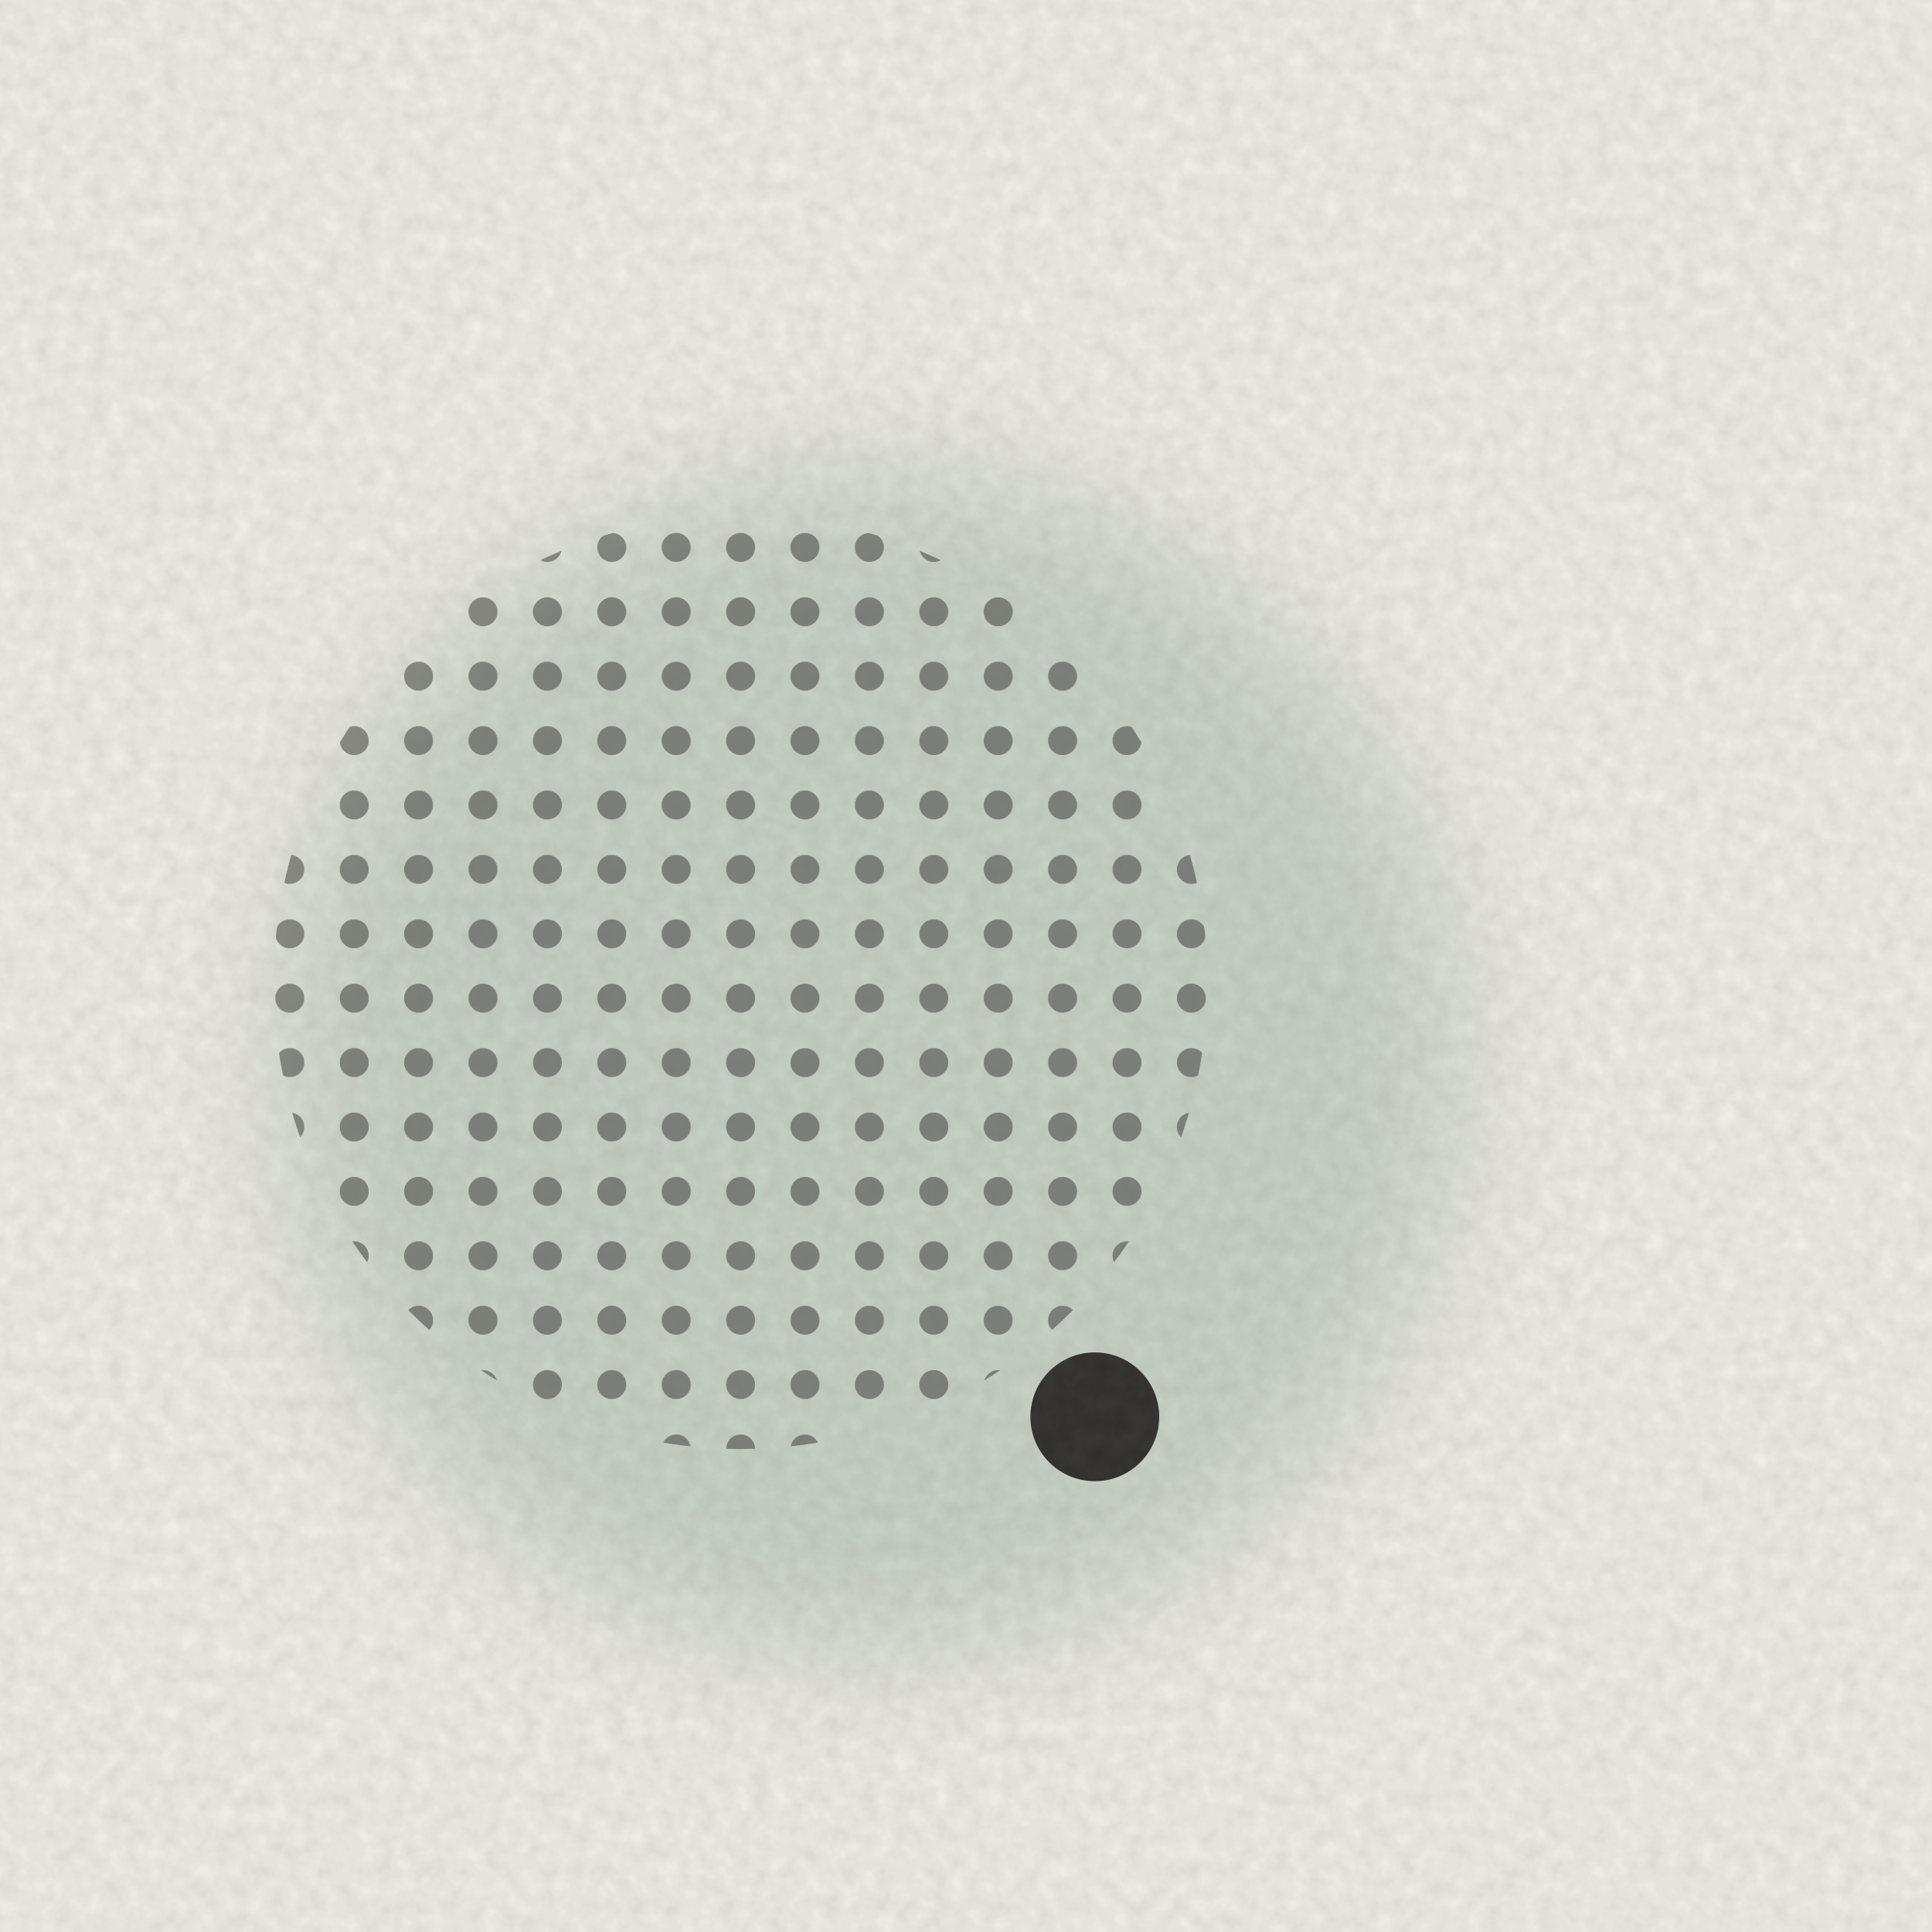
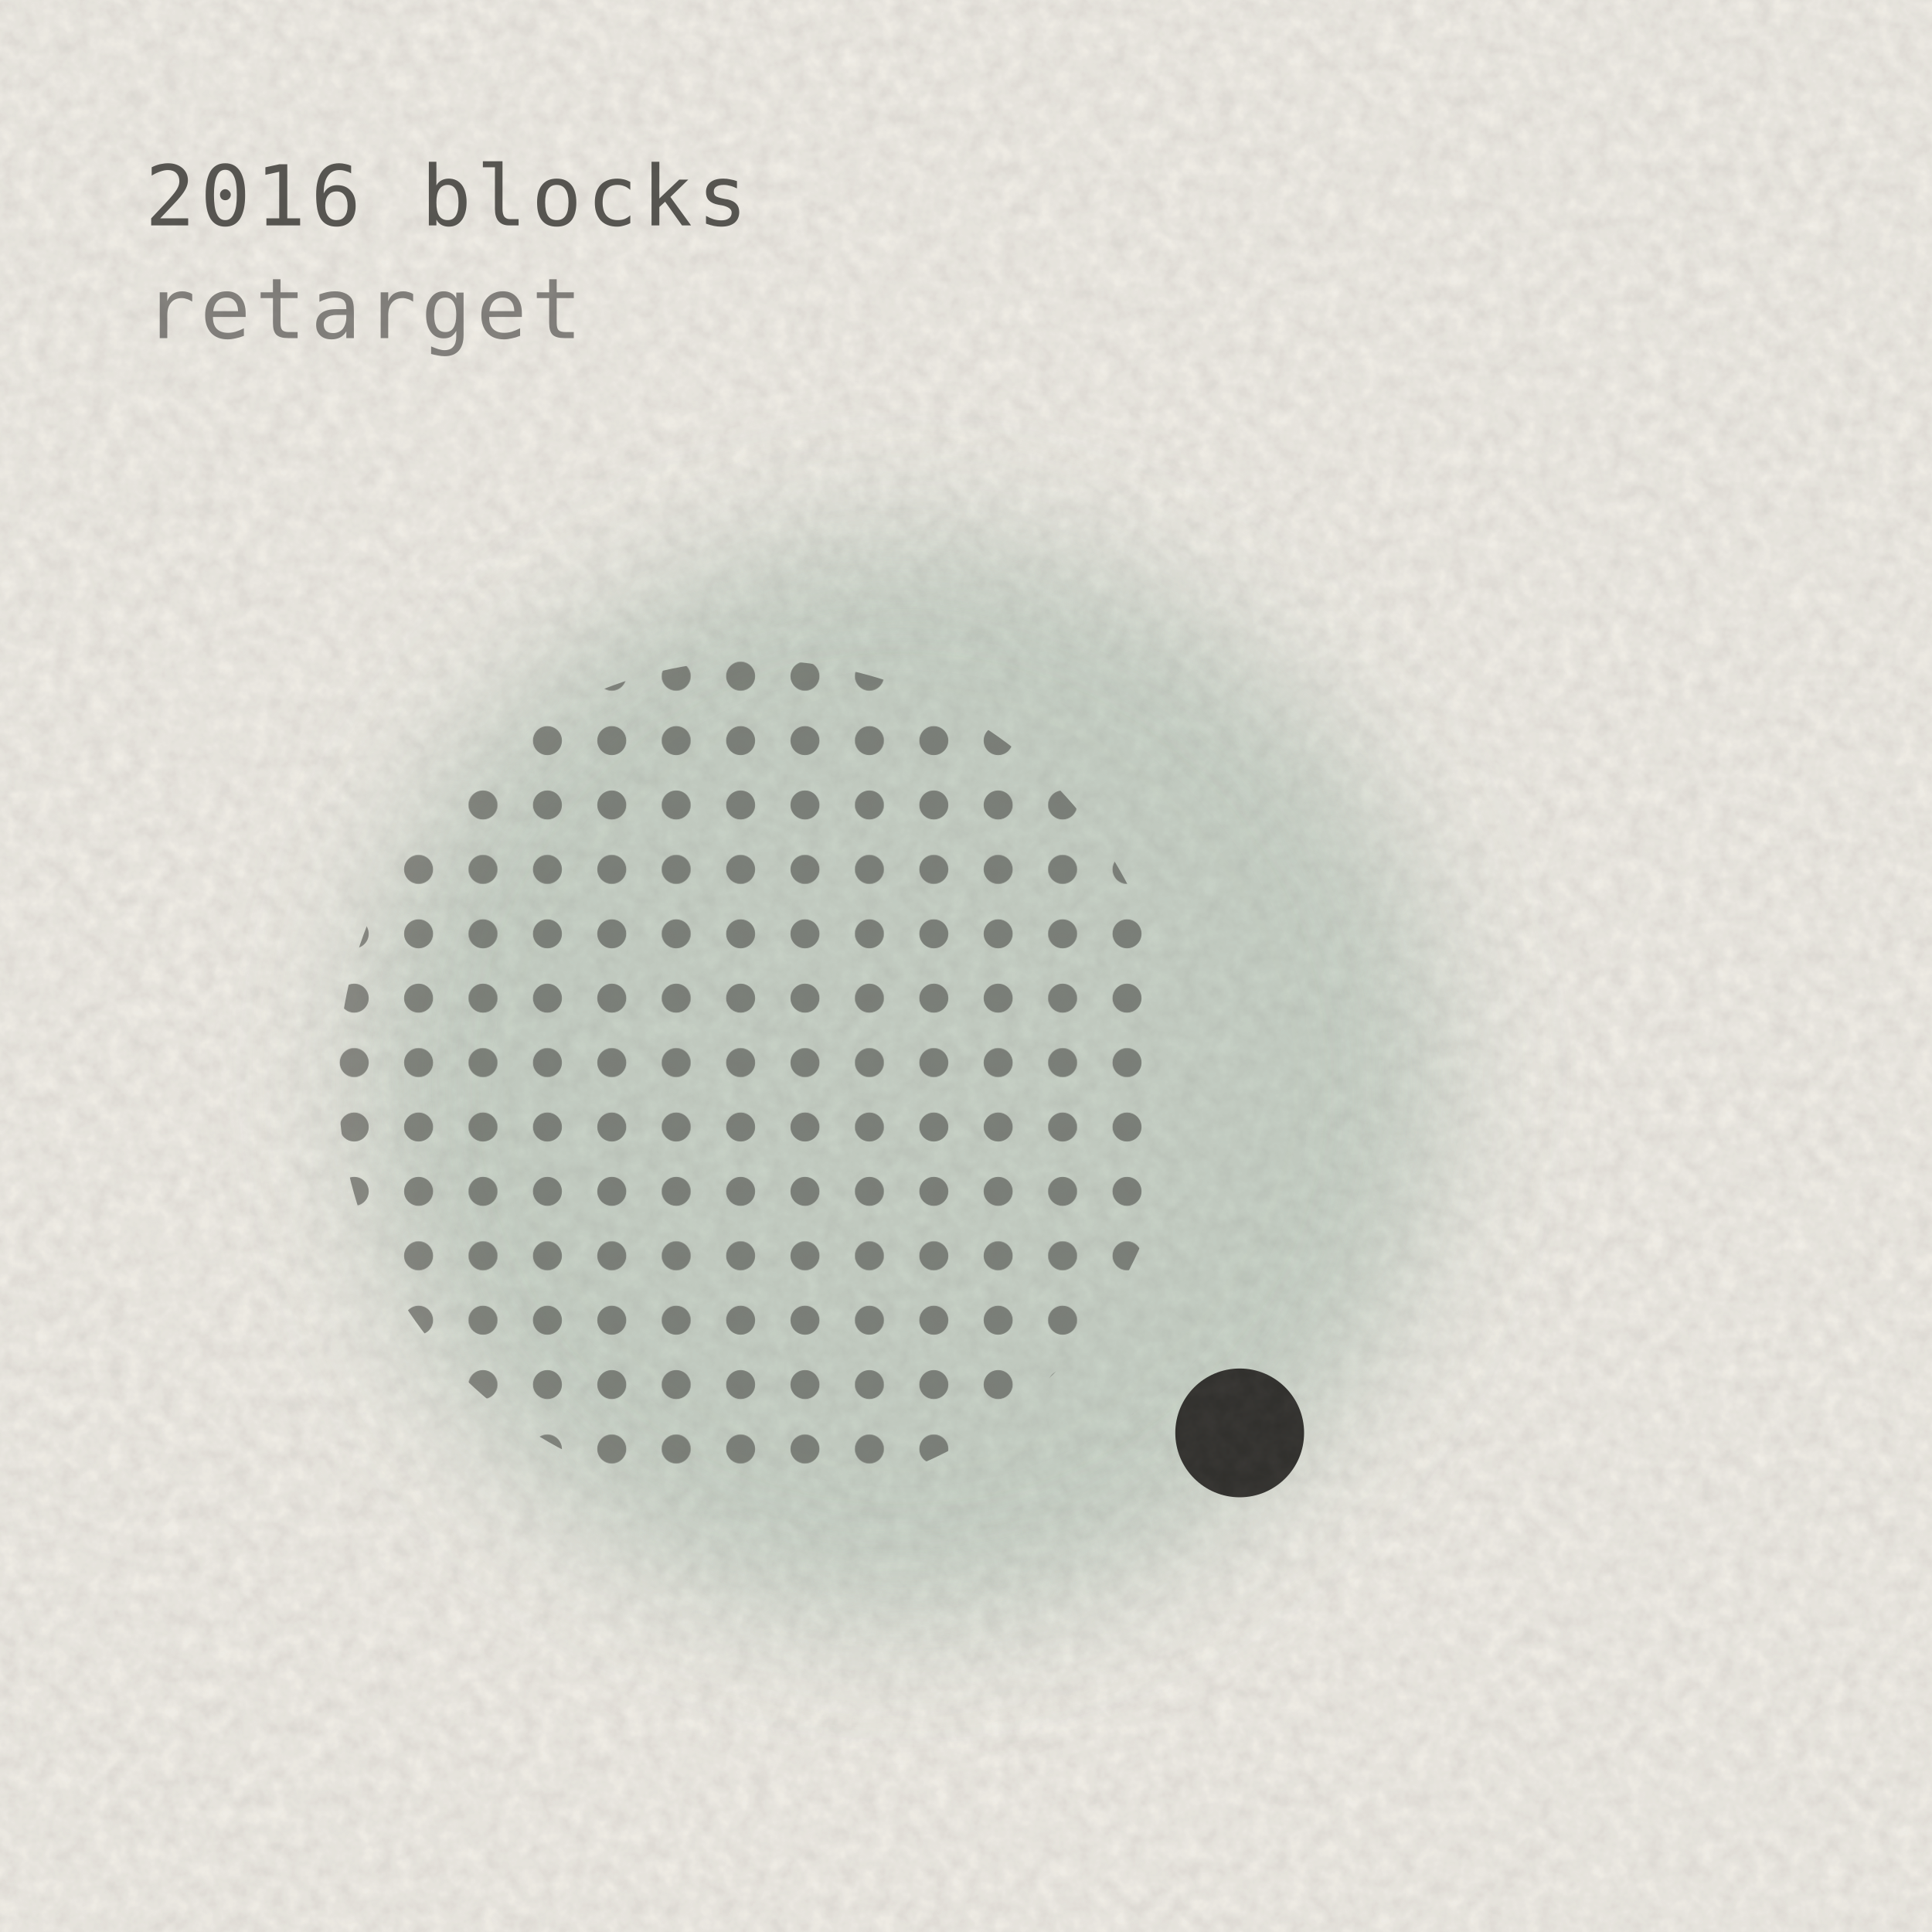
<svg xmlns="http://www.w3.org/2000/svg" viewBox="0 0 120 120" width="120" height="120">
  <defs>
    <clipPath id="c">
      <rect width="120" height="120" />
    </clipPath>
    <filter id="b" x="-50%" y="-50%" width="200%" height="200%">
      <feGaussianBlur stdDeviation="11" />
    </filter>
    <filter id="b2" x="-50%" y="-50%" width="200%" height="200%">
      <feGaussianBlur stdDeviation="4" />
    </filter>
    <filter id="g" x="0" y="0" width="100%" height="100%">
      <feTurbulence type="fractalNoise" baseFrequency="0.9" numOctaves="3" seed="393" stitchTiles="stitch" />
      <feColorMatrix type="matrix" values="0 0 0 0 0.17  0 0 0 0 0.16  0 0 0 0 0.15  0 0 0 0.55 0" />
    </filter>
    <pattern id="h" width="4" height="4" patternUnits="userSpaceOnUse">
      <circle cx="2" cy="2" r="0.9" fill="#2E2D2A" />
    </pattern>
  </defs>
  <g clip-path="url(#c)">
    <rect width="120" height="120" fill="#F2EFE8" />
-     <circle cx="54" cy="66" r="37" fill="#C9D3C8" filter="url(#b2)" />
-     <circle cx="46" cy="61" r="29" fill="url(#h)" opacity="0.5" />
-     <circle cx="68" cy="88" r="4" fill="#2E2D2A" />
+     <circle cx="56" cy="67" r="34" fill="#C9D3C8" filter="url(#b2)" />
+     <circle cx="47" cy="67" r="26" fill="url(#h)" opacity="0.5" />
+     <circle cx="77" cy="89" r="4" fill="#2E2D2A" />
    <rect width="120" height="120" filter="url(#g)" opacity="0.35" />
+     <text x="9" y="14" text-anchor="start" font-family="IBM Plex Mono, ui-monospace, Menlo, Consolas, monospace" font-size="5.2" letter-spacing="0.3" fill="#2E2D2A" fill-opacity="0.78">2016 blocks</text>
+     <text x="9" y="21" text-anchor="start" font-family="IBM Plex Mono, ui-monospace, Menlo, Consolas, monospace" font-size="5.2" letter-spacing="0.3" fill="#2E2D2A" fill-opacity="0.55">retarget</text>
  </g>
</svg>
